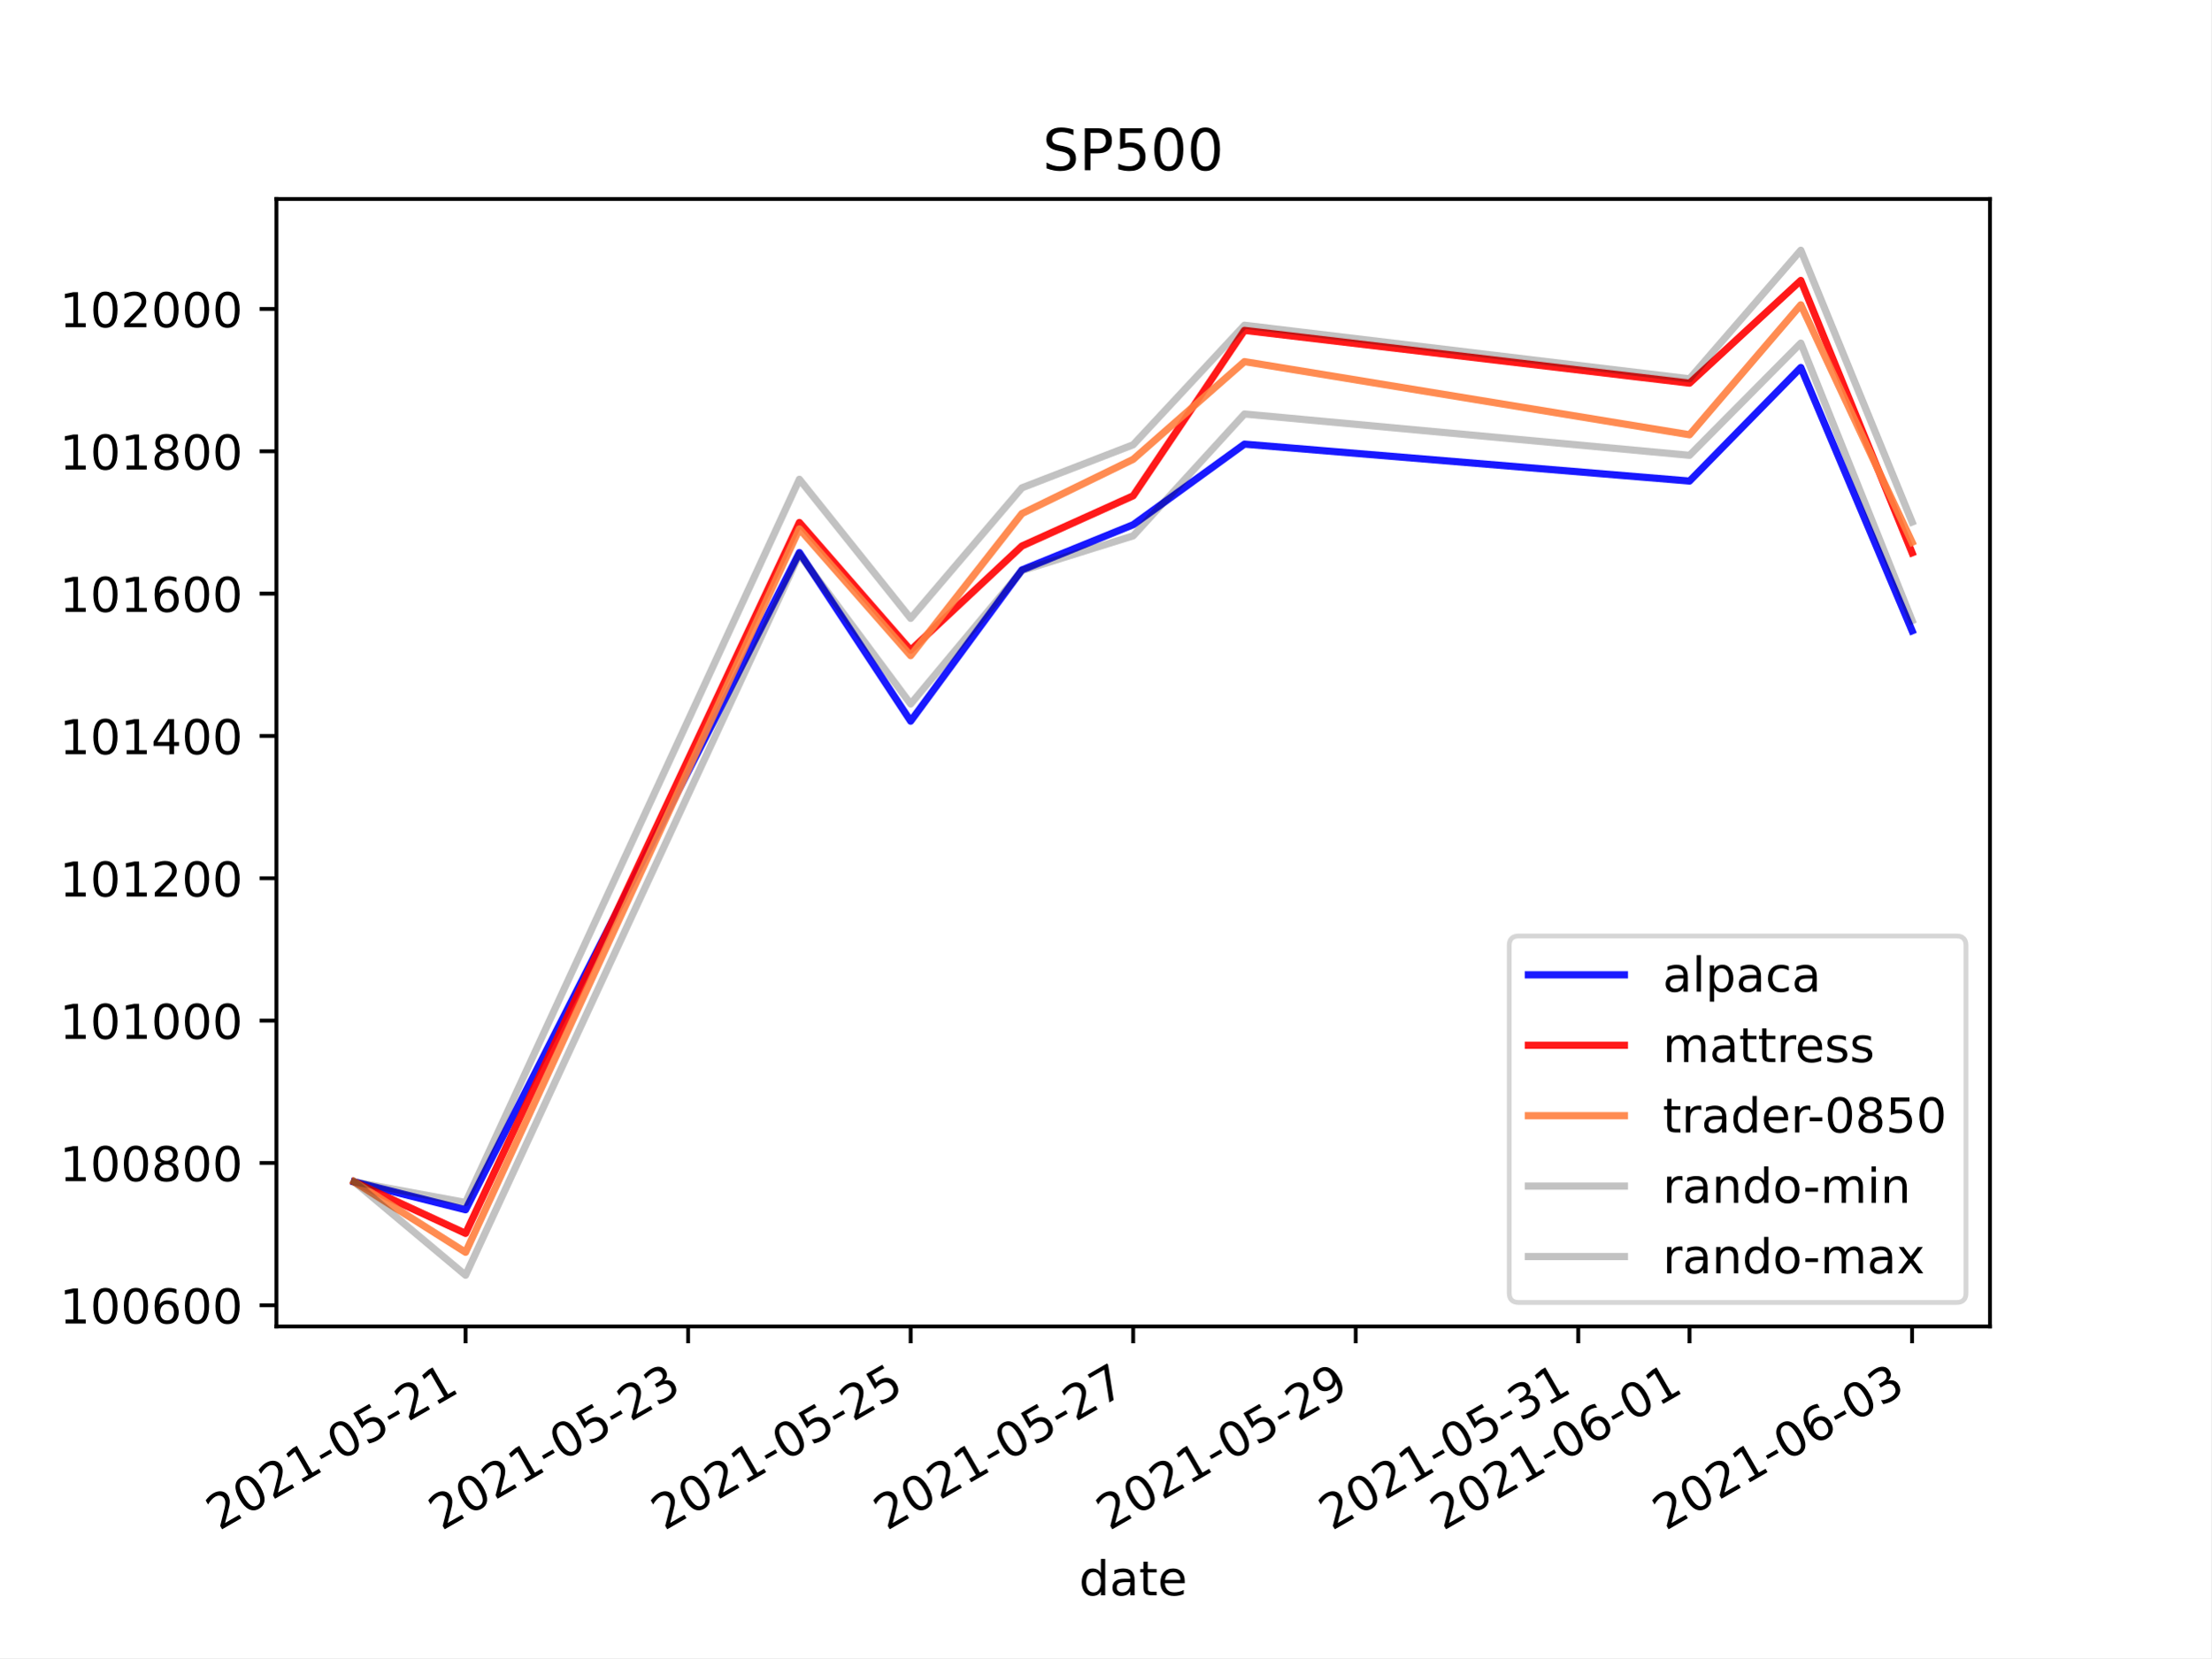
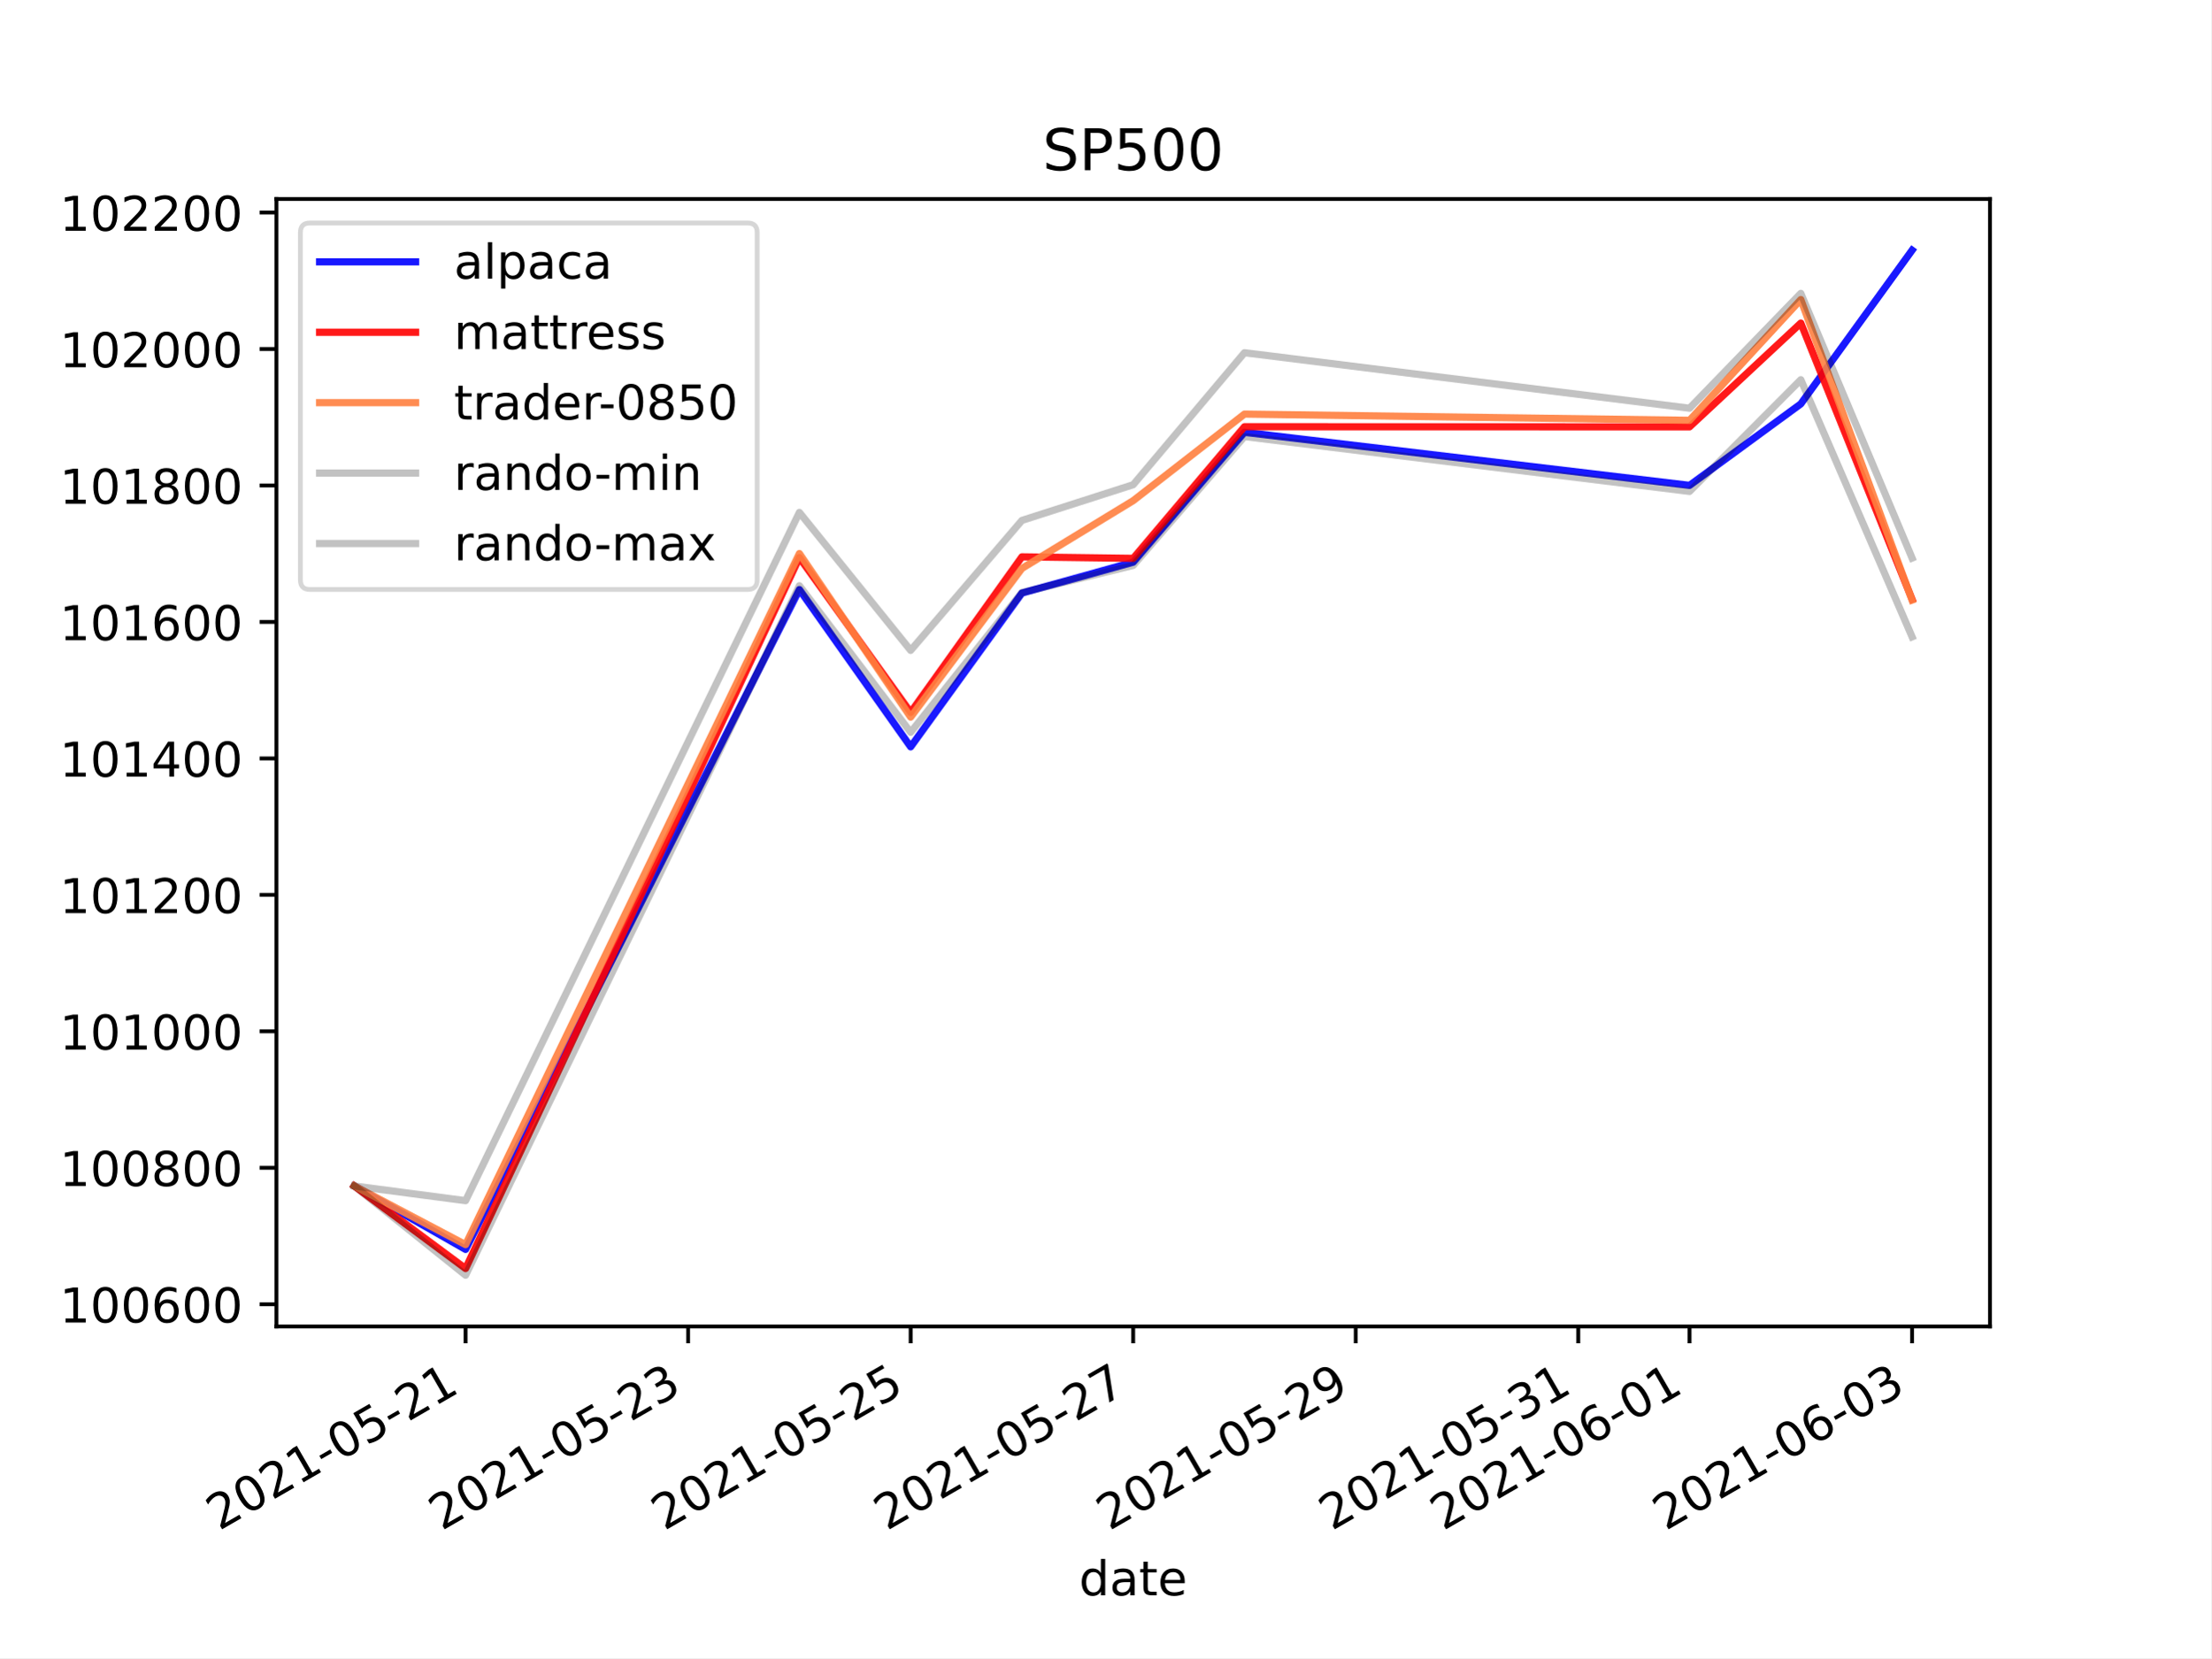
<svg xmlns="http://www.w3.org/2000/svg" xmlns:xlink="http://www.w3.org/1999/xlink" height="345.6pt" version="1.1" viewBox="0 0 460.8 345.6" width="460.8pt">
  <defs>
    <style type="text/css">*{stroke-linecap:butt;stroke-linejoin:round;}</style>
  </defs>
  <g id="figure_1">
    <g id="patch_1">
      <path d="M 0 345.6  L 460.8 345.6  L 460.8 0  L 0 0  z " style="fill:#ffffff;" />
    </g>
    <g id="axes_1">
      <g id="patch_2">
        <path d="M 57.6 276.48  L 414.72 276.48  L 414.72 41.472  L 57.6 41.472  z " style="fill:#ffffff;" />
      </g>
      <g id="matplotlib.axis_1">
        <g id="xtick_1">
          <g id="line2d_1">
            <defs>
-               <path d="M 0 0  L 0 3.5  " id="mbccf2cf2b6" style="stroke:#000000;stroke-width:0.8;" />
-             </defs>
-             <g>
-               <use style="stroke:#000000;stroke-width:0.8;" x="97.022" xlink:href="#mbccf2cf2b6" y="276.48" />
+               <path d="M 0 0  L 0 3.5  " id="mb5bcb509d8" style="stroke:#000000;stroke-width:0.8;" />
+             </defs>
+             <g>
+               <use style="stroke:#000000;stroke-width:0.8;" x="97.022" xlink:href="#mb5bcb509d8" y="276.48" />
            </g>
          </g>
          <g id="text_1">
            <g transform="translate(45.65289 319.1183)rotate(-30)scale(0.1 -0.1)">
              <defs>
                <path d="M 1228 531  L 3431 531  L 3431 0  L 469 0  L 469 531  Q 828 903 1448 1529  Q 2069 2156 2228 2338  Q 2531 2678 2651 2914  Q 2772 3150 2772 3378  Q 2772 3750 2511 3984  Q 2250 4219 1831 4219  Q 1534 4219 1204 4116  Q 875 4013 500 3803  L 500 4441  Q 881 4594 1212 4672  Q 1544 4750 1819 4750  Q 2544 4750 2975 4387  Q 3406 4025 3406 3419  Q 3406 3131 3298 2873  Q 3191 2616 2906 2266  Q 2828 2175 2409 1742  Q 1991 1309 1228 531  z " id="DejaVuSans-32" transform="scale(0.015625)" />
                <path d="M 2034 4250  Q 1547 4250 1301 3770  Q 1056 3291 1056 2328  Q 1056 1369 1301 889  Q 1547 409 2034 409  Q 2525 409 2770 889  Q 3016 1369 3016 2328  Q 3016 3291 2770 3770  Q 2525 4250 2034 4250  z M 2034 4750  Q 2819 4750 3233 4129  Q 3647 3509 3647 2328  Q 3647 1150 3233 529  Q 2819 -91 2034 -91  Q 1250 -91 836 529  Q 422 1150 422 2328  Q 422 3509 836 4129  Q 1250 4750 2034 4750  z " id="DejaVuSans-30" transform="scale(0.015625)" />
                <path d="M 794 531  L 1825 531  L 1825 4091  L 703 3866  L 703 4441  L 1819 4666  L 2450 4666  L 2450 531  L 3481 531  L 3481 0  L 794 0  L 794 531  z " id="DejaVuSans-31" transform="scale(0.015625)" />
                <path d="M 313 2009  L 1997 2009  L 1997 1497  L 313 1497  L 313 2009  z " id="DejaVuSans-2d" transform="scale(0.015625)" />
                <path d="M 691 4666  L 3169 4666  L 3169 4134  L 1269 4134  L 1269 2991  Q 1406 3038 1543 3061  Q 1681 3084 1819 3084  Q 2600 3084 3056 2656  Q 3513 2228 3513 1497  Q 3513 744 3044 326  Q 2575 -91 1722 -91  Q 1428 -91 1123 -41  Q 819 9 494 109  L 494 744  Q 775 591 1075 516  Q 1375 441 1709 441  Q 2250 441 2565 725  Q 2881 1009 2881 1497  Q 2881 1984 2565 2268  Q 2250 2553 1709 2553  Q 1456 2553 1204 2497  Q 953 2441 691 2322  L 691 4666  z " id="DejaVuSans-35" transform="scale(0.015625)" />
              </defs>
              <use xlink:href="#DejaVuSans-32" />
              <use x="63.623" xlink:href="#DejaVuSans-30" />
              <use x="127.246" xlink:href="#DejaVuSans-32" />
              <use x="190.869" xlink:href="#DejaVuSans-31" />
              <use x="254.492" xlink:href="#DejaVuSans-2d" />
              <use x="290.576" xlink:href="#DejaVuSans-30" />
              <use x="354.199" xlink:href="#DejaVuSans-35" />
              <use x="417.822" xlink:href="#DejaVuSans-2d" />
              <use x="453.906" xlink:href="#DejaVuSans-32" />
              <use x="517.529" xlink:href="#DejaVuSans-31" />
            </g>
          </g>
        </g>
        <g id="xtick_2">
          <g id="line2d_2">
            <g>
-               <use style="stroke:#000000;stroke-width:0.8;" x="143.402" xlink:href="#mbccf2cf2b6" y="276.48" />
+               <use style="stroke:#000000;stroke-width:0.8;" x="143.402" xlink:href="#mb5bcb509d8" y="276.48" />
            </g>
          </g>
          <g id="text_2">
            <g transform="translate(92.03211 319.1183)rotate(-30)scale(0.1 -0.1)">
              <defs>
                <path d="M 2597 2516  Q 3050 2419 3304 2112  Q 3559 1806 3559 1356  Q 3559 666 3084 287  Q 2609 -91 1734 -91  Q 1441 -91 1130 -33  Q 819 25 488 141  L 488 750  Q 750 597 1062 519  Q 1375 441 1716 441  Q 2309 441 2620 675  Q 2931 909 2931 1356  Q 2931 1769 2642 2001  Q 2353 2234 1838 2234  L 1294 2234  L 1294 2753  L 1863 2753  Q 2328 2753 2575 2939  Q 2822 3125 2822 3475  Q 2822 3834 2567 4026  Q 2313 4219 1838 4219  Q 1578 4219 1281 4162  Q 984 4106 628 3988  L 628 4550  Q 988 4650 1302 4700  Q 1616 4750 1894 4750  Q 2613 4750 3031 4423  Q 3450 4097 3450 3541  Q 3450 3153 3228 2886  Q 3006 2619 2597 2516  z " id="DejaVuSans-33" transform="scale(0.015625)" />
              </defs>
              <use xlink:href="#DejaVuSans-32" />
              <use x="63.623" xlink:href="#DejaVuSans-30" />
              <use x="127.246" xlink:href="#DejaVuSans-32" />
              <use x="190.869" xlink:href="#DejaVuSans-31" />
              <use x="254.492" xlink:href="#DejaVuSans-2d" />
              <use x="290.576" xlink:href="#DejaVuSans-30" />
              <use x="354.199" xlink:href="#DejaVuSans-35" />
              <use x="417.822" xlink:href="#DejaVuSans-2d" />
              <use x="453.906" xlink:href="#DejaVuSans-32" />
              <use x="517.529" xlink:href="#DejaVuSans-33" />
            </g>
          </g>
        </g>
        <g id="xtick_3">
          <g id="line2d_3">
            <g>
-               <use style="stroke:#000000;stroke-width:0.8;" x="189.781" xlink:href="#mbccf2cf2b6" y="276.48" />
+               <use style="stroke:#000000;stroke-width:0.8;" x="189.781" xlink:href="#mb5bcb509d8" y="276.48" />
            </g>
          </g>
          <g id="text_3">
            <g transform="translate(138.4113 319.1183)rotate(-30)scale(0.1 -0.1)">
              <use xlink:href="#DejaVuSans-32" />
              <use x="63.623" xlink:href="#DejaVuSans-30" />
              <use x="127.246" xlink:href="#DejaVuSans-32" />
              <use x="190.869" xlink:href="#DejaVuSans-31" />
              <use x="254.492" xlink:href="#DejaVuSans-2d" />
              <use x="290.576" xlink:href="#DejaVuSans-30" />
              <use x="354.199" xlink:href="#DejaVuSans-35" />
              <use x="417.822" xlink:href="#DejaVuSans-2d" />
              <use x="453.906" xlink:href="#DejaVuSans-32" />
              <use x="517.529" xlink:href="#DejaVuSans-35" />
            </g>
          </g>
        </g>
        <g id="xtick_4">
          <g id="line2d_4">
            <g>
-               <use style="stroke:#000000;stroke-width:0.8;" x="236.16" xlink:href="#mbccf2cf2b6" y="276.48" />
+               <use style="stroke:#000000;stroke-width:0.8;" x="236.16" xlink:href="#mb5bcb509d8" y="276.48" />
            </g>
          </g>
          <g id="text_4">
            <g transform="translate(184.7905 319.1183)rotate(-30)scale(0.1 -0.1)">
              <defs>
                <path d="M 525 4666  L 3525 4666  L 3525 4397  L 1831 0  L 1172 0  L 2766 4134  L 525 4134  L 525 4666  z " id="DejaVuSans-37" transform="scale(0.015625)" />
              </defs>
              <use xlink:href="#DejaVuSans-32" />
              <use x="63.623" xlink:href="#DejaVuSans-30" />
              <use x="127.246" xlink:href="#DejaVuSans-32" />
              <use x="190.869" xlink:href="#DejaVuSans-31" />
              <use x="254.492" xlink:href="#DejaVuSans-2d" />
              <use x="290.576" xlink:href="#DejaVuSans-30" />
              <use x="354.199" xlink:href="#DejaVuSans-35" />
              <use x="417.822" xlink:href="#DejaVuSans-2d" />
              <use x="453.906" xlink:href="#DejaVuSans-32" />
              <use x="517.529" xlink:href="#DejaVuSans-37" />
            </g>
          </g>
        </g>
        <g id="xtick_5">
          <g id="line2d_5">
            <g>
-               <use style="stroke:#000000;stroke-width:0.8;" x="282.539" xlink:href="#mbccf2cf2b6" y="276.48" />
+               <use style="stroke:#000000;stroke-width:0.8;" x="282.539" xlink:href="#mb5bcb509d8" y="276.48" />
            </g>
          </g>
          <g id="text_5">
            <g transform="translate(231.1698 319.1183)rotate(-30)scale(0.1 -0.1)">
              <defs>
                <path d="M 703 97  L 703 672  Q 941 559 1184 500  Q 1428 441 1663 441  Q 2288 441 2617 861  Q 2947 1281 2994 2138  Q 2813 1869 2534 1725  Q 2256 1581 1919 1581  Q 1219 1581 811 2004  Q 403 2428 403 3163  Q 403 3881 828 4315  Q 1253 4750 1959 4750  Q 2769 4750 3195 4129  Q 3622 3509 3622 2328  Q 3622 1225 3098 567  Q 2575 -91 1691 -91  Q 1453 -91 1209 -44  Q 966 3 703 97  z M 1959 2075  Q 2384 2075 2632 2365  Q 2881 2656 2881 3163  Q 2881 3666 2632 3958  Q 2384 4250 1959 4250  Q 1534 4250 1286 3958  Q 1038 3666 1038 3163  Q 1038 2656 1286 2365  Q 1534 2075 1959 2075  z " id="DejaVuSans-39" transform="scale(0.015625)" />
              </defs>
              <use xlink:href="#DejaVuSans-32" />
              <use x="63.623" xlink:href="#DejaVuSans-30" />
              <use x="127.246" xlink:href="#DejaVuSans-32" />
              <use x="190.869" xlink:href="#DejaVuSans-31" />
              <use x="254.492" xlink:href="#DejaVuSans-2d" />
              <use x="290.576" xlink:href="#DejaVuSans-30" />
              <use x="354.199" xlink:href="#DejaVuSans-35" />
              <use x="417.822" xlink:href="#DejaVuSans-2d" />
              <use x="453.906" xlink:href="#DejaVuSans-32" />
              <use x="517.529" xlink:href="#DejaVuSans-39" />
            </g>
          </g>
        </g>
        <g id="xtick_6">
          <g id="line2d_6">
            <g>
-               <use style="stroke:#000000;stroke-width:0.8;" x="328.918" xlink:href="#mbccf2cf2b6" y="276.48" />
+               <use style="stroke:#000000;stroke-width:0.8;" x="328.918" xlink:href="#mb5bcb509d8" y="276.48" />
            </g>
          </g>
          <g id="text_6">
            <g transform="translate(277.549 319.1183)rotate(-30)scale(0.1 -0.1)">
              <use xlink:href="#DejaVuSans-32" />
              <use x="63.623" xlink:href="#DejaVuSans-30" />
              <use x="127.246" xlink:href="#DejaVuSans-32" />
              <use x="190.869" xlink:href="#DejaVuSans-31" />
              <use x="254.492" xlink:href="#DejaVuSans-2d" />
              <use x="290.576" xlink:href="#DejaVuSans-30" />
              <use x="354.199" xlink:href="#DejaVuSans-35" />
              <use x="417.822" xlink:href="#DejaVuSans-2d" />
              <use x="453.906" xlink:href="#DejaVuSans-33" />
              <use x="517.529" xlink:href="#DejaVuSans-31" />
            </g>
          </g>
        </g>
        <g id="xtick_7">
          <g id="line2d_7">
            <g>
-               <use style="stroke:#000000;stroke-width:0.8;" x="352.108" xlink:href="#mbccf2cf2b6" y="276.48" />
+               <use style="stroke:#000000;stroke-width:0.8;" x="352.108" xlink:href="#mb5bcb509d8" y="276.48" />
            </g>
          </g>
          <g id="text_7">
            <g transform="translate(300.7386 319.1183)rotate(-30)scale(0.1 -0.1)">
              <defs>
                <path d="M 2113 2584  Q 1688 2584 1439 2293  Q 1191 2003 1191 1497  Q 1191 994 1439 701  Q 1688 409 2113 409  Q 2538 409 2786 701  Q 3034 994 3034 1497  Q 3034 2003 2786 2293  Q 2538 2584 2113 2584  z M 3366 4563  L 3366 3988  Q 3128 4100 2886 4159  Q 2644 4219 2406 4219  Q 1781 4219 1451 3797  Q 1122 3375 1075 2522  Q 1259 2794 1537 2939  Q 1816 3084 2150 3084  Q 2853 3084 3261 2657  Q 3669 2231 3669 1497  Q 3669 778 3244 343  Q 2819 -91 2113 -91  Q 1303 -91 875 529  Q 447 1150 447 2328  Q 447 3434 972 4092  Q 1497 4750 2381 4750  Q 2619 4750 2861 4703  Q 3103 4656 3366 4563  z " id="DejaVuSans-36" transform="scale(0.015625)" />
              </defs>
              <use xlink:href="#DejaVuSans-32" />
              <use x="63.623" xlink:href="#DejaVuSans-30" />
              <use x="127.246" xlink:href="#DejaVuSans-32" />
              <use x="190.869" xlink:href="#DejaVuSans-31" />
              <use x="254.492" xlink:href="#DejaVuSans-2d" />
              <use x="290.576" xlink:href="#DejaVuSans-30" />
              <use x="354.199" xlink:href="#DejaVuSans-36" />
              <use x="417.822" xlink:href="#DejaVuSans-2d" />
              <use x="453.906" xlink:href="#DejaVuSans-30" />
              <use x="517.529" xlink:href="#DejaVuSans-31" />
            </g>
          </g>
        </g>
        <g id="xtick_8">
          <g id="line2d_8">
            <g>
-               <use style="stroke:#000000;stroke-width:0.8;" x="398.487" xlink:href="#mbccf2cf2b6" y="276.48" />
+               <use style="stroke:#000000;stroke-width:0.8;" x="398.487" xlink:href="#mb5bcb509d8" y="276.48" />
            </g>
          </g>
          <g id="text_8">
            <g transform="translate(347.1178 319.1183)rotate(-30)scale(0.1 -0.1)">
              <use xlink:href="#DejaVuSans-32" />
              <use x="63.623" xlink:href="#DejaVuSans-30" />
              <use x="127.246" xlink:href="#DejaVuSans-32" />
              <use x="190.869" xlink:href="#DejaVuSans-31" />
              <use x="254.492" xlink:href="#DejaVuSans-2d" />
              <use x="290.576" xlink:href="#DejaVuSans-30" />
              <use x="354.199" xlink:href="#DejaVuSans-36" />
              <use x="417.822" xlink:href="#DejaVuSans-2d" />
              <use x="453.906" xlink:href="#DejaVuSans-30" />
              <use x="517.529" xlink:href="#DejaVuSans-33" />
            </g>
          </g>
        </g>
        <g id="text_9">
          <g transform="translate(224.885 332.5178)scale(0.1 -0.1)">
            <defs>
              <path d="M 2906 2969  L 2906 4863  L 3481 4863  L 3481 0  L 2906 0  L 2906 525  Q 2725 213 2448 61  Q 2172 -91 1784 -91  Q 1150 -91 751 415  Q 353 922 353 1747  Q 353 2572 751 3078  Q 1150 3584 1784 3584  Q 2172 3584 2448 3432  Q 2725 3281 2906 2969  z M 947 1747  Q 947 1113 1208 752  Q 1469 391 1925 391  Q 2381 391 2643 752  Q 2906 1113 2906 1747  Q 2906 2381 2643 2742  Q 2381 3103 1925 3103  Q 1469 3103 1208 2742  Q 947 2381 947 1747  z " id="DejaVuSans-64" transform="scale(0.015625)" />
              <path d="M 2194 1759  Q 1497 1759 1228 1600  Q 959 1441 959 1056  Q 959 750 1161 570  Q 1363 391 1709 391  Q 2188 391 2477 730  Q 2766 1069 2766 1631  L 2766 1759  L 2194 1759  z M 3341 1997  L 3341 0  L 2766 0  L 2766 531  Q 2569 213 2275 61  Q 1981 -91 1556 -91  Q 1019 -91 701 211  Q 384 513 384 1019  Q 384 1609 779 1909  Q 1175 2209 1959 2209  L 2766 2209  L 2766 2266  Q 2766 2663 2505 2880  Q 2244 3097 1772 3097  Q 1472 3097 1187 3025  Q 903 2953 641 2809  L 641 3341  Q 956 3463 1253 3523  Q 1550 3584 1831 3584  Q 2591 3584 2966 3190  Q 3341 2797 3341 1997  z " id="DejaVuSans-61" transform="scale(0.015625)" />
              <path d="M 1172 4494  L 1172 3500  L 2356 3500  L 2356 3053  L 1172 3053  L 1172 1153  Q 1172 725 1289 603  Q 1406 481 1766 481  L 2356 481  L 2356 0  L 1766 0  Q 1100 0 847 248  Q 594 497 594 1153  L 594 3053  L 172 3053  L 172 3500  L 594 3500  L 594 4494  L 1172 4494  z " id="DejaVuSans-74" transform="scale(0.015625)" />
              <path d="M 3597 1894  L 3597 1613  L 953 1613  Q 991 1019 1311 708  Q 1631 397 2203 397  Q 2534 397 2845 478  Q 3156 559 3463 722  L 3463 178  Q 3153 47 2828 -22  Q 2503 -91 2169 -91  Q 1331 -91 842 396  Q 353 884 353 1716  Q 353 2575 817 3079  Q 1281 3584 2069 3584  Q 2775 3584 3186 3129  Q 3597 2675 3597 1894  z M 3022 2063  Q 3016 2534 2758 2815  Q 2500 3097 2075 3097  Q 1594 3097 1305 2825  Q 1016 2553 972 2059  L 3022 2063  z " id="DejaVuSans-65" transform="scale(0.015625)" />
            </defs>
            <use xlink:href="#DejaVuSans-64" />
            <use x="63.477" xlink:href="#DejaVuSans-61" />
            <use x="124.756" xlink:href="#DejaVuSans-74" />
            <use x="163.965" xlink:href="#DejaVuSans-65" />
          </g>
        </g>
      </g>
      <g id="matplotlib.axis_2">
        <g id="ytick_1">
          <g id="line2d_9">
            <defs>
-               <path d="M 0 0  L -3.5 0  " id="m5d09584bc4" style="stroke:#000000;stroke-width:0.8;" />
-             </defs>
-             <g>
-               <use style="stroke:#000000;stroke-width:0.8;" x="57.6" xlink:href="#m5d09584bc4" y="272.064" />
+               <path d="M 0 0  L -3.5 0  " id="m298fb131ab" style="stroke:#000000;stroke-width:0.8;" />
+             </defs>
+             <g>
+               <use style="stroke:#000000;stroke-width:0.8;" x="57.6" xlink:href="#m298fb131ab" y="271.851" />
            </g>
          </g>
          <g id="text_10">
-             <g transform="translate(12.425 275.8629)scale(0.1 -0.1)">
+             <g transform="translate(12.425 275.6505)scale(0.1 -0.1)">
              <use xlink:href="#DejaVuSans-31" />
              <use x="63.623" xlink:href="#DejaVuSans-30" />
              <use x="127.246" xlink:href="#DejaVuSans-30" />
              <use x="190.869" xlink:href="#DejaVuSans-36" />
              <use x="254.492" xlink:href="#DejaVuSans-30" />
              <use x="318.115" xlink:href="#DejaVuSans-30" />
            </g>
          </g>
        </g>
        <g id="ytick_2">
          <g id="line2d_10">
            <g>
-               <use style="stroke:#000000;stroke-width:0.8;" x="57.6" xlink:href="#m5d09584bc4" y="242.396" />
+               <use style="stroke:#000000;stroke-width:0.8;" x="57.6" xlink:href="#m298fb131ab" y="243.407" />
            </g>
          </g>
          <g id="text_11">
-             <g transform="translate(12.425 246.1955)scale(0.1 -0.1)">
+             <g transform="translate(12.425 247.2061)scale(0.1 -0.1)">
              <defs>
                <path d="M 2034 2216  Q 1584 2216 1326 1975  Q 1069 1734 1069 1313  Q 1069 891 1326 650  Q 1584 409 2034 409  Q 2484 409 2743 651  Q 3003 894 3003 1313  Q 3003 1734 2745 1975  Q 2488 2216 2034 2216  z M 1403 2484  Q 997 2584 770 2862  Q 544 3141 544 3541  Q 544 4100 942 4425  Q 1341 4750 2034 4750  Q 2731 4750 3128 4425  Q 3525 4100 3525 3541  Q 3525 3141 3298 2862  Q 3072 2584 2669 2484  Q 3125 2378 3379 2068  Q 3634 1759 3634 1313  Q 3634 634 3220 271  Q 2806 -91 2034 -91  Q 1263 -91 848 271  Q 434 634 434 1313  Q 434 1759 690 2068  Q 947 2378 1403 2484  z M 1172 3481  Q 1172 3119 1398 2916  Q 1625 2713 2034 2713  Q 2441 2713 2670 2916  Q 2900 3119 2900 3481  Q 2900 3844 2670 4047  Q 2441 4250 2034 4250  Q 1625 4250 1398 4047  Q 1172 3844 1172 3481  z " id="DejaVuSans-38" transform="scale(0.015625)" />
              </defs>
              <use xlink:href="#DejaVuSans-31" />
              <use x="63.623" xlink:href="#DejaVuSans-30" />
              <use x="127.246" xlink:href="#DejaVuSans-30" />
              <use x="190.869" xlink:href="#DejaVuSans-38" />
              <use x="254.492" xlink:href="#DejaVuSans-30" />
              <use x="318.115" xlink:href="#DejaVuSans-30" />
            </g>
          </g>
        </g>
        <g id="ytick_3">
          <g id="line2d_11">
            <g>
-               <use style="stroke:#000000;stroke-width:0.8;" x="57.6" xlink:href="#m5d09584bc4" y="212.729" />
+               <use style="stroke:#000000;stroke-width:0.8;" x="57.6" xlink:href="#m298fb131ab" y="214.962" />
            </g>
          </g>
          <g id="text_12">
-             <g transform="translate(12.425 216.5281)scale(0.1 -0.1)">
+             <g transform="translate(12.425 218.7616)scale(0.1 -0.1)">
              <use xlink:href="#DejaVuSans-31" />
              <use x="63.623" xlink:href="#DejaVuSans-30" />
              <use x="127.246" xlink:href="#DejaVuSans-31" />
              <use x="190.869" xlink:href="#DejaVuSans-30" />
              <use x="254.492" xlink:href="#DejaVuSans-30" />
              <use x="318.115" xlink:href="#DejaVuSans-30" />
            </g>
          </g>
        </g>
        <g id="ytick_4">
          <g id="line2d_12">
            <g>
-               <use style="stroke:#000000;stroke-width:0.8;" x="57.6" xlink:href="#m5d09584bc4" y="183.062" />
+               <use style="stroke:#000000;stroke-width:0.8;" x="57.6" xlink:href="#m298fb131ab" y="186.518" />
            </g>
          </g>
          <g id="text_13">
-             <g transform="translate(12.425 186.8607)scale(0.1 -0.1)">
+             <g transform="translate(12.425 190.3172)scale(0.1 -0.1)">
              <use xlink:href="#DejaVuSans-31" />
              <use x="63.623" xlink:href="#DejaVuSans-30" />
              <use x="127.246" xlink:href="#DejaVuSans-31" />
              <use x="190.869" xlink:href="#DejaVuSans-32" />
              <use x="254.492" xlink:href="#DejaVuSans-30" />
              <use x="318.115" xlink:href="#DejaVuSans-30" />
            </g>
          </g>
        </g>
        <g id="ytick_5">
          <g id="line2d_13">
            <g>
-               <use style="stroke:#000000;stroke-width:0.8;" x="57.6" xlink:href="#m5d09584bc4" y="153.394" />
+               <use style="stroke:#000000;stroke-width:0.8;" x="57.6" xlink:href="#m298fb131ab" y="158.074" />
            </g>
          </g>
          <g id="text_14">
-             <g transform="translate(12.425 157.1933)scale(0.1 -0.1)">
+             <g transform="translate(12.425 161.8728)scale(0.1 -0.1)">
              <defs>
                <path d="M 2419 4116  L 825 1625  L 2419 1625  L 2419 4116  z M 2253 4666  L 3047 4666  L 3047 1625  L 3713 1625  L 3713 1100  L 3047 1100  L 3047 0  L 2419 0  L 2419 1100  L 313 1100  L 313 1709  L 2253 4666  z " id="DejaVuSans-34" transform="scale(0.015625)" />
              </defs>
              <use xlink:href="#DejaVuSans-31" />
              <use x="63.623" xlink:href="#DejaVuSans-30" />
              <use x="127.246" xlink:href="#DejaVuSans-31" />
              <use x="190.869" xlink:href="#DejaVuSans-34" />
              <use x="254.492" xlink:href="#DejaVuSans-30" />
              <use x="318.115" xlink:href="#DejaVuSans-30" />
            </g>
          </g>
        </g>
        <g id="ytick_6">
          <g id="line2d_14">
            <g>
-               <use style="stroke:#000000;stroke-width:0.8;" x="57.6" xlink:href="#m5d09584bc4" y="123.727" />
+               <use style="stroke:#000000;stroke-width:0.8;" x="57.6" xlink:href="#m298fb131ab" y="129.629" />
            </g>
          </g>
          <g id="text_15">
-             <g transform="translate(12.425 127.5259)scale(0.1 -0.1)">
+             <g transform="translate(12.425 133.4283)scale(0.1 -0.1)">
              <use xlink:href="#DejaVuSans-31" />
              <use x="63.623" xlink:href="#DejaVuSans-30" />
              <use x="127.246" xlink:href="#DejaVuSans-31" />
              <use x="190.869" xlink:href="#DejaVuSans-36" />
              <use x="254.492" xlink:href="#DejaVuSans-30" />
              <use x="318.115" xlink:href="#DejaVuSans-30" />
            </g>
          </g>
        </g>
        <g id="ytick_7">
          <g id="line2d_15">
            <g>
-               <use style="stroke:#000000;stroke-width:0.8;" x="57.6" xlink:href="#m5d09584bc4" y="94.059" />
+               <use style="stroke:#000000;stroke-width:0.8;" x="57.6" xlink:href="#m298fb131ab" y="101.185" />
            </g>
          </g>
          <g id="text_16">
-             <g transform="translate(12.425 97.85856)scale(0.1 -0.1)">
+             <g transform="translate(12.425 104.9839)scale(0.1 -0.1)">
              <use xlink:href="#DejaVuSans-31" />
              <use x="63.623" xlink:href="#DejaVuSans-30" />
              <use x="127.246" xlink:href="#DejaVuSans-31" />
              <use x="190.869" xlink:href="#DejaVuSans-38" />
              <use x="254.492" xlink:href="#DejaVuSans-30" />
              <use x="318.115" xlink:href="#DejaVuSans-30" />
            </g>
          </g>
        </g>
        <g id="ytick_8">
          <g id="line2d_16">
            <g>
-               <use style="stroke:#000000;stroke-width:0.8;" x="57.6" xlink:href="#m5d09584bc4" y="64.392" />
+               <use style="stroke:#000000;stroke-width:0.8;" x="57.6" xlink:href="#m298fb131ab" y="72.74" />
            </g>
          </g>
          <g id="text_17">
-             <g transform="translate(12.425 68.19117)scale(0.1 -0.1)">
+             <g transform="translate(12.425 76.53945)scale(0.1 -0.1)">
              <use xlink:href="#DejaVuSans-31" />
              <use x="63.623" xlink:href="#DejaVuSans-30" />
              <use x="127.246" xlink:href="#DejaVuSans-32" />
              <use x="190.869" xlink:href="#DejaVuSans-30" />
              <use x="254.492" xlink:href="#DejaVuSans-30" />
              <use x="318.115" xlink:href="#DejaVuSans-30" />
            </g>
          </g>
        </g>
-       </g>
-       <g id="line2d_17">
-         <path clip-path="url(#p2a0500ef4d)" d="M 73.833 246.356  L 97.022 252.157  L 166.591 115.158  L 189.781 150.309  L 212.97 118.783  L 236.16 109.36  L 259.35 92.567  L 352.108 100.263  L 375.298 76.593  L 398.487 131.477  " style="fill:none;stroke:#0000ff;stroke-linecap:square;stroke-opacity:0.9;stroke-width:1.5;" />
+         <g id="ytick_9">
+           <g id="line2d_17">
+             <g>
+               <use style="stroke:#000000;stroke-width:0.8;" x="57.6" xlink:href="#m298fb131ab" y="44.296" />
+             </g>
+           </g>
+           <g id="text_18">
+             <g transform="translate(12.425 48.09502)scale(0.1 -0.1)">
+               <use xlink:href="#DejaVuSans-31" />
+               <use x="63.623" xlink:href="#DejaVuSans-30" />
+               <use x="127.246" xlink:href="#DejaVuSans-32" />
+               <use x="190.869" xlink:href="#DejaVuSans-32" />
+               <use x="254.492" xlink:href="#DejaVuSans-30" />
+               <use x="318.115" xlink:href="#DejaVuSans-30" />
+             </g>
+           </g>
+         </g>
      </g>
      <g id="line2d_18">
-         <path clip-path="url(#p2a0500ef4d)" d="M 73.833 246.356  L 97.022 257.078  L 166.591 108.898  L 189.781 135.509  L 212.97 113.802  L 236.16 103.334  L 259.35 68.858  L 352.108 79.856  L 375.298 58.445  L 398.487 115.216  " style="fill:none;stroke:#ff0000;stroke-linecap:square;stroke-opacity:0.9;stroke-width:1.5;" />
+         <path clip-path="url(#p3f84ba0366)" d="M 73.833 247.203  L 97.022 260.42  L 166.591 122.884  L 189.781 155.669  L 212.97 123.605  L 236.16 117.168  L 259.35 90.095  L 352.108 101.158  L 375.298 84.178  L 398.487 52.154  " style="fill:none;stroke:#0000ff;stroke-linecap:square;stroke-opacity:0.9;stroke-width:1.5;" />
      </g>
      <g id="line2d_19">
-         <path clip-path="url(#p2a0500ef4d)" d="M 73.833 246.356  L 97.022 261.019  L 166.591 110.238  L 189.781 136.658  L 212.97 107.041  L 236.16 95.731  L 259.35 75.366  L 352.108 90.614  L 375.298 63.528  L 398.487 113.026  " style="fill:none;stroke:#ff8040;stroke-linecap:square;stroke-opacity:0.9;stroke-width:1.5;" />
+         <path clip-path="url(#p3f84ba0366)" d="M 73.833 247.203  L 97.022 264.404  L 166.591 116.208  L 189.781 148.493  L 212.97 116.061  L 236.16 116.375  L 259.35 88.943  L 352.108 88.966  L 375.298 67.338  L 398.487 124.926  " style="fill:none;stroke:#ff0000;stroke-linecap:square;stroke-opacity:0.9;stroke-width:1.5;" />
      </g>
      <g id="line2d_20">
-         <path clip-path="url(#p2a0500ef4d)" d="M 73.833 246.356  L 97.022 265.798  L 166.591 115.538  L 189.781 146.732  L 212.97 118.925  L 236.16 111.682  L 259.35 86.286  L 352.108 94.896  L 375.298 71.504  L 398.487 129.336  " style="fill:none;stroke:#0d0d0d;stroke-linecap:square;stroke-opacity:0.25;stroke-width:1.5;" />
+         <path clip-path="url(#p3f84ba0366)" d="M 73.833 247.203  L 97.022 259.426  L 166.591 115.374  L 189.781 149.465  L 212.97 118.469  L 236.16 104.349  L 259.35 86.306  L 352.108 87.603  L 375.298 62.434  L 398.487 125.065  " style="fill:none;stroke:#ff8040;stroke-linecap:square;stroke-opacity:0.9;stroke-width:1.5;" />
      </g>
      <g id="line2d_21">
-         <path clip-path="url(#p2a0500ef4d)" d="M 73.833 246.356  L 97.022 250.635  L 166.591 99.894  L 189.781 128.889  L 212.97 101.677  L 236.16 92.697  L 259.35 67.783  L 352.108 78.948  L 375.298 52.154  L 398.487 108.797  " style="fill:none;stroke:#0d0d0d;stroke-linecap:square;stroke-opacity:0.25;stroke-width:1.5;" />
+         <path clip-path="url(#p3f84ba0366)" d="M 73.833 247.203  L 97.022 265.798  L 166.591 122.084  L 189.781 152.642  L 212.97 123.5  L 236.16 117.844  L 259.35 90.984  L 352.108 102.424  L 375.298 79.143  L 398.487 132.732  " style="fill:none;stroke:#0d0d0d;stroke-linecap:square;stroke-opacity:0.25;stroke-width:1.5;" />
+       </g>
+       <g id="line2d_22">
+         <path clip-path="url(#p3f84ba0366)" d="M 73.833 247.203  L 97.022 250.259  L 166.591 106.798  L 189.781 135.559  L 212.97 108.467  L 236.16 101.025  L 259.35 73.512  L 352.108 85.081  L 375.298 61.146  L 398.487 116.309  " style="fill:none;stroke:#0d0d0d;stroke-linecap:square;stroke-opacity:0.25;stroke-width:1.5;" />
      </g>
      <g id="patch_3">
        <path d="M 57.6 276.48  L 57.6 41.472  " style="fill:none;stroke:#000000;stroke-linecap:square;stroke-linejoin:miter;stroke-width:0.8;" />
      </g>
      <g id="patch_4">
        <path d="M 414.72 276.48  L 414.72 41.472  " style="fill:none;stroke:#000000;stroke-linecap:square;stroke-linejoin:miter;stroke-width:0.8;" />
      </g>
      <g id="patch_5">
        <path d="M 57.6 276.48  L 414.72 276.48  " style="fill:none;stroke:#000000;stroke-linecap:square;stroke-linejoin:miter;stroke-width:0.8;" />
      </g>
      <g id="patch_6">
        <path d="M 57.6 41.472  L 414.72 41.472  " style="fill:none;stroke:#000000;stroke-linecap:square;stroke-linejoin:miter;stroke-width:0.8;" />
      </g>
-       <g id="text_18">
+       <g id="text_19">
        <g transform="translate(217.2806 35.472)scale(0.12 -0.12)">
          <defs>
            <path d="M 3425 4513  L 3425 3897  Q 3066 4069 2747 4153  Q 2428 4238 2131 4238  Q 1616 4238 1336 4038  Q 1056 3838 1056 3469  Q 1056 3159 1242 3001  Q 1428 2844 1947 2747  L 2328 2669  Q 3034 2534 3370 2195  Q 3706 1856 3706 1288  Q 3706 609 3251 259  Q 2797 -91 1919 -91  Q 1588 -91 1214 -16  Q 841 59 441 206  L 441 856  Q 825 641 1194 531  Q 1563 422 1919 422  Q 2459 422 2753 634  Q 3047 847 3047 1241  Q 3047 1584 2836 1778  Q 2625 1972 2144 2069  L 1759 2144  Q 1053 2284 737 2584  Q 422 2884 422 3419  Q 422 4038 858 4394  Q 1294 4750 2059 4750  Q 2388 4750 2728 4690  Q 3069 4631 3425 4513  z " id="DejaVuSans-53" transform="scale(0.015625)" />
            <path d="M 1259 4147  L 1259 2394  L 2053 2394  Q 2494 2394 2734 2622  Q 2975 2850 2975 3272  Q 2975 3691 2734 3919  Q 2494 4147 2053 4147  L 1259 4147  z M 628 4666  L 2053 4666  Q 2838 4666 3239 4311  Q 3641 3956 3641 3272  Q 3641 2581 3239 2228  Q 2838 1875 2053 1875  L 1259 1875  L 1259 0  L 628 0  L 628 4666  z " id="DejaVuSans-50" transform="scale(0.015625)" />
          </defs>
          <use xlink:href="#DejaVuSans-53" />
          <use x="63.477" xlink:href="#DejaVuSans-50" />
          <use x="123.779" xlink:href="#DejaVuSans-35" />
          <use x="187.402" xlink:href="#DejaVuSans-30" />
          <use x="251.025" xlink:href="#DejaVuSans-30" />
        </g>
      </g>
      <g id="legend_1">
        <g id="patch_7">
-           <path d="M 316.528 271.48  L 407.72 271.48  Q 409.72 271.48 409.72 269.48  L 409.72 197.089  Q 409.72 195.089 407.72 195.089  L 316.528 195.089  Q 314.528 195.089 314.528 197.089  L 314.528 269.48  Q 314.528 271.48 316.528 271.48  z " style="fill:#ffffff;opacity:0.8;stroke:#cccccc;stroke-linejoin:miter;" />
-         </g>
-         <g id="line2d_22">
-           <path d="M 318.528 203.188  L 338.528 203.188  " style="fill:none;stroke:#0000ff;stroke-linecap:square;stroke-opacity:0.9;stroke-width:1.5;" />
-         </g>
-         <g id="line2d_23" />
-         <g id="text_19">
-           <g transform="translate(346.5278 206.6878)scale(0.1 -0.1)">
+           <path d="M 64.6 122.863  L 155.792 122.863  Q 157.792 122.863 157.792 120.863  L 157.792 48.472  Q 157.792 46.472 155.792 46.472  L 64.6 46.472  Q 62.6 46.472 62.6 48.472  L 62.6 120.863  Q 62.6 122.863 64.6 122.863  z " style="fill:#ffffff;opacity:0.8;stroke:#cccccc;stroke-linejoin:miter;" />
+         </g>
+         <g id="line2d_23">
+           <path d="M 66.6 54.57  L 86.6 54.57  " style="fill:none;stroke:#0000ff;stroke-linecap:square;stroke-opacity:0.9;stroke-width:1.5;" />
+         </g>
+         <g id="line2d_24" />
+         <g id="text_20">
+           <g transform="translate(94.6 58.07044)scale(0.1 -0.1)">
            <defs>
              <path d="M 603 4863  L 1178 4863  L 1178 0  L 603 0  L 603 4863  z " id="DejaVuSans-6c" transform="scale(0.015625)" />
              <path d="M 1159 525  L 1159 -1331  L 581 -1331  L 581 3500  L 1159 3500  L 1159 2969  Q 1341 3281 1617 3432  Q 1894 3584 2278 3584  Q 2916 3584 3314 3078  Q 3713 2572 3713 1747  Q 3713 922 3314 415  Q 2916 -91 2278 -91  Q 1894 -91 1617 61  Q 1341 213 1159 525  z M 3116 1747  Q 3116 2381 2855 2742  Q 2594 3103 2138 3103  Q 1681 3103 1420 2742  Q 1159 2381 1159 1747  Q 1159 1113 1420 752  Q 1681 391 2138 391  Q 2594 391 2855 752  Q 3116 1113 3116 1747  z " id="DejaVuSans-70" transform="scale(0.015625)" />
              <path d="M 3122 3366  L 3122 2828  Q 2878 2963 2633 3030  Q 2388 3097 2138 3097  Q 1578 3097 1268 2742  Q 959 2388 959 1747  Q 959 1106 1268 751  Q 1578 397 2138 397  Q 2388 397 2633 464  Q 2878 531 3122 666  L 3122 134  Q 2881 22 2623 -34  Q 2366 -91 2075 -91  Q 1284 -91 818 406  Q 353 903 353 1747  Q 353 2603 823 3093  Q 1294 3584 2113 3584  Q 2378 3584 2631 3529  Q 2884 3475 3122 3366  z " id="DejaVuSans-63" transform="scale(0.015625)" />
            </defs>
            <use xlink:href="#DejaVuSans-61" />
            <use x="61.279" xlink:href="#DejaVuSans-6c" />
            <use x="89.062" xlink:href="#DejaVuSans-70" />
            <use x="152.539" xlink:href="#DejaVuSans-61" />
            <use x="213.818" xlink:href="#DejaVuSans-63" />
            <use x="268.799" xlink:href="#DejaVuSans-61" />
          </g>
        </g>
-         <g id="line2d_24">
-           <path d="M 318.528 217.866  L 338.528 217.866  " style="fill:none;stroke:#ff0000;stroke-linecap:square;stroke-opacity:0.9;stroke-width:1.5;" />
-         </g>
-         <g id="line2d_25" />
-         <g id="text_20">
-           <g transform="translate(346.5278 221.3659)scale(0.1 -0.1)">
+         <g id="line2d_25">
+           <path d="M 66.6 69.249  L 86.6 69.249  " style="fill:none;stroke:#ff0000;stroke-linecap:square;stroke-opacity:0.9;stroke-width:1.5;" />
+         </g>
+         <g id="line2d_26" />
+         <g id="text_21">
+           <g transform="translate(94.6 72.74856)scale(0.1 -0.1)">
            <defs>
              <path d="M 3328 2828  Q 3544 3216 3844 3400  Q 4144 3584 4550 3584  Q 5097 3584 5394 3201  Q 5691 2819 5691 2113  L 5691 0  L 5113 0  L 5113 2094  Q 5113 2597 4934 2840  Q 4756 3084 4391 3084  Q 3944 3084 3684 2787  Q 3425 2491 3425 1978  L 3425 0  L 2847 0  L 2847 2094  Q 2847 2600 2669 2842  Q 2491 3084 2119 3084  Q 1678 3084 1418 2786  Q 1159 2488 1159 1978  L 1159 0  L 581 0  L 581 3500  L 1159 3500  L 1159 2956  Q 1356 3278 1631 3431  Q 1906 3584 2284 3584  Q 2666 3584 2933 3390  Q 3200 3197 3328 2828  z " id="DejaVuSans-6d" transform="scale(0.015625)" />
              <path d="M 2631 2963  Q 2534 3019 2420 3045  Q 2306 3072 2169 3072  Q 1681 3072 1420 2755  Q 1159 2438 1159 1844  L 1159 0  L 581 0  L 581 3500  L 1159 3500  L 1159 2956  Q 1341 3275 1631 3429  Q 1922 3584 2338 3584  Q 2397 3584 2469 3576  Q 2541 3569 2628 3553  L 2631 2963  z " id="DejaVuSans-72" transform="scale(0.015625)" />
              <path d="M 2834 3397  L 2834 2853  Q 2591 2978 2328 3040  Q 2066 3103 1784 3103  Q 1356 3103 1142 2972  Q 928 2841 928 2578  Q 928 2378 1081 2264  Q 1234 2150 1697 2047  L 1894 2003  Q 2506 1872 2764 1633  Q 3022 1394 3022 966  Q 3022 478 2636 193  Q 2250 -91 1575 -91  Q 1294 -91 989 -36  Q 684 19 347 128  L 347 722  Q 666 556 975 473  Q 1284 391 1588 391  Q 1994 391 2212 530  Q 2431 669 2431 922  Q 2431 1156 2273 1281  Q 2116 1406 1581 1522  L 1381 1569  Q 847 1681 609 1914  Q 372 2147 372 2553  Q 372 3047 722 3315  Q 1072 3584 1716 3584  Q 2034 3584 2315 3537  Q 2597 3491 2834 3397  z " id="DejaVuSans-73" transform="scale(0.015625)" />
            </defs>
            <use xlink:href="#DejaVuSans-6d" />
            <use x="97.412" xlink:href="#DejaVuSans-61" />
            <use x="158.691" xlink:href="#DejaVuSans-74" />
            <use x="197.9" xlink:href="#DejaVuSans-74" />
            <use x="237.109" xlink:href="#DejaVuSans-72" />
            <use x="275.973" xlink:href="#DejaVuSans-65" />
            <use x="337.496" xlink:href="#DejaVuSans-73" />
            <use x="389.596" xlink:href="#DejaVuSans-73" />
          </g>
        </g>
-         <g id="line2d_26">
-           <path d="M 318.528 232.544  L 338.528 232.544  " style="fill:none;stroke:#ff8040;stroke-linecap:square;stroke-opacity:0.9;stroke-width:1.5;" />
-         </g>
-         <g id="line2d_27" />
-         <g id="text_21">
-           <g transform="translate(346.5278 236.0441)scale(0.1 -0.1)">
+         <g id="line2d_27">
+           <path d="M 66.6 83.927  L 86.6 83.927  " style="fill:none;stroke:#ff8040;stroke-linecap:square;stroke-opacity:0.9;stroke-width:1.5;" />
+         </g>
+         <g id="line2d_28" />
+         <g id="text_22">
+           <g transform="translate(94.6 87.42669)scale(0.1 -0.1)">
            <use xlink:href="#DejaVuSans-74" />
            <use x="39.209" xlink:href="#DejaVuSans-72" />
            <use x="80.322" xlink:href="#DejaVuSans-61" />
            <use x="141.602" xlink:href="#DejaVuSans-64" />
            <use x="205.078" xlink:href="#DejaVuSans-65" />
            <use x="266.602" xlink:href="#DejaVuSans-72" />
            <use x="301.34" xlink:href="#DejaVuSans-2d" />
            <use x="337.424" xlink:href="#DejaVuSans-30" />
            <use x="401.047" xlink:href="#DejaVuSans-38" />
            <use x="464.67" xlink:href="#DejaVuSans-35" />
            <use x="528.293" xlink:href="#DejaVuSans-30" />
          </g>
        </g>
-         <g id="line2d_28">
-           <path d="M 318.528 247.222  L 338.528 247.222  " style="fill:none;stroke:#0d0d0d;stroke-linecap:square;stroke-opacity:0.25;stroke-width:1.5;" />
-         </g>
-         <g id="line2d_29" />
-         <g id="text_22">
-           <g transform="translate(346.5278 250.7222)scale(0.1 -0.1)">
+         <g id="line2d_29">
+           <path d="M 66.6 98.605  L 86.6 98.605  " style="fill:none;stroke:#0d0d0d;stroke-linecap:square;stroke-opacity:0.25;stroke-width:1.5;" />
+         </g>
+         <g id="line2d_30" />
+         <g id="text_23">
+           <g transform="translate(94.6 102.1048)scale(0.1 -0.1)">
            <defs>
              <path d="M 3513 2113  L 3513 0  L 2938 0  L 2938 2094  Q 2938 2591 2744 2837  Q 2550 3084 2163 3084  Q 1697 3084 1428 2787  Q 1159 2491 1159 1978  L 1159 0  L 581 0  L 581 3500  L 1159 3500  L 1159 2956  Q 1366 3272 1645 3428  Q 1925 3584 2291 3584  Q 2894 3584 3203 3211  Q 3513 2838 3513 2113  z " id="DejaVuSans-6e" transform="scale(0.015625)" />
              <path d="M 1959 3097  Q 1497 3097 1228 2736  Q 959 2375 959 1747  Q 959 1119 1226 758  Q 1494 397 1959 397  Q 2419 397 2687 759  Q 2956 1122 2956 1747  Q 2956 2369 2687 2733  Q 2419 3097 1959 3097  z M 1959 3584  Q 2709 3584 3137 3096  Q 3566 2609 3566 1747  Q 3566 888 3137 398  Q 2709 -91 1959 -91  Q 1206 -91 779 398  Q 353 888 353 1747  Q 353 2609 779 3096  Q 1206 3584 1959 3584  z " id="DejaVuSans-6f" transform="scale(0.015625)" />
              <path d="M 603 3500  L 1178 3500  L 1178 0  L 603 0  L 603 3500  z M 603 4863  L 1178 4863  L 1178 4134  L 603 4134  L 603 4863  z " id="DejaVuSans-69" transform="scale(0.015625)" />
            </defs>
            <use xlink:href="#DejaVuSans-72" />
            <use x="41.113" xlink:href="#DejaVuSans-61" />
            <use x="102.393" xlink:href="#DejaVuSans-6e" />
            <use x="165.771" xlink:href="#DejaVuSans-64" />
            <use x="229.248" xlink:href="#DejaVuSans-6f" />
            <use x="292.305" xlink:href="#DejaVuSans-2d" />
            <use x="328.389" xlink:href="#DejaVuSans-6d" />
            <use x="425.801" xlink:href="#DejaVuSans-69" />
            <use x="453.584" xlink:href="#DejaVuSans-6e" />
          </g>
        </g>
-         <g id="line2d_30">
-           <path d="M 318.528 261.9  L 338.528 261.9  " style="fill:none;stroke:#0d0d0d;stroke-linecap:square;stroke-opacity:0.25;stroke-width:1.5;" />
-         </g>
-         <g id="line2d_31" />
-         <g id="text_23">
-           <g transform="translate(346.5278 265.4003)scale(0.1 -0.1)">
+         <g id="line2d_31">
+           <path d="M 66.6 113.283  L 86.6 113.283  " style="fill:none;stroke:#0d0d0d;stroke-linecap:square;stroke-opacity:0.25;stroke-width:1.5;" />
+         </g>
+         <g id="line2d_32" />
+         <g id="text_24">
+           <g transform="translate(94.6 116.7829)scale(0.1 -0.1)">
            <defs>
              <path d="M 3513 3500  L 2247 1797  L 3578 0  L 2900 0  L 1881 1375  L 863 0  L 184 0  L 1544 1831  L 300 3500  L 978 3500  L 1906 2253  L 2834 3500  L 3513 3500  z " id="DejaVuSans-78" transform="scale(0.015625)" />
            </defs>
            <use xlink:href="#DejaVuSans-72" />
            <use x="41.113" xlink:href="#DejaVuSans-61" />
            <use x="102.393" xlink:href="#DejaVuSans-6e" />
            <use x="165.771" xlink:href="#DejaVuSans-64" />
            <use x="229.248" xlink:href="#DejaVuSans-6f" />
            <use x="292.305" xlink:href="#DejaVuSans-2d" />
            <use x="328.389" xlink:href="#DejaVuSans-6d" />
            <use x="425.801" xlink:href="#DejaVuSans-61" />
            <use x="487.08" xlink:href="#DejaVuSans-78" />
          </g>
        </g>
      </g>
    </g>
  </g>
  <defs>
-     <clipPath id="p2a0500ef4d">
+     <clipPath id="p3f84ba0366">
      <rect height="235.008" width="357.12" x="57.6" y="41.472" />
    </clipPath>
  </defs>
</svg>
